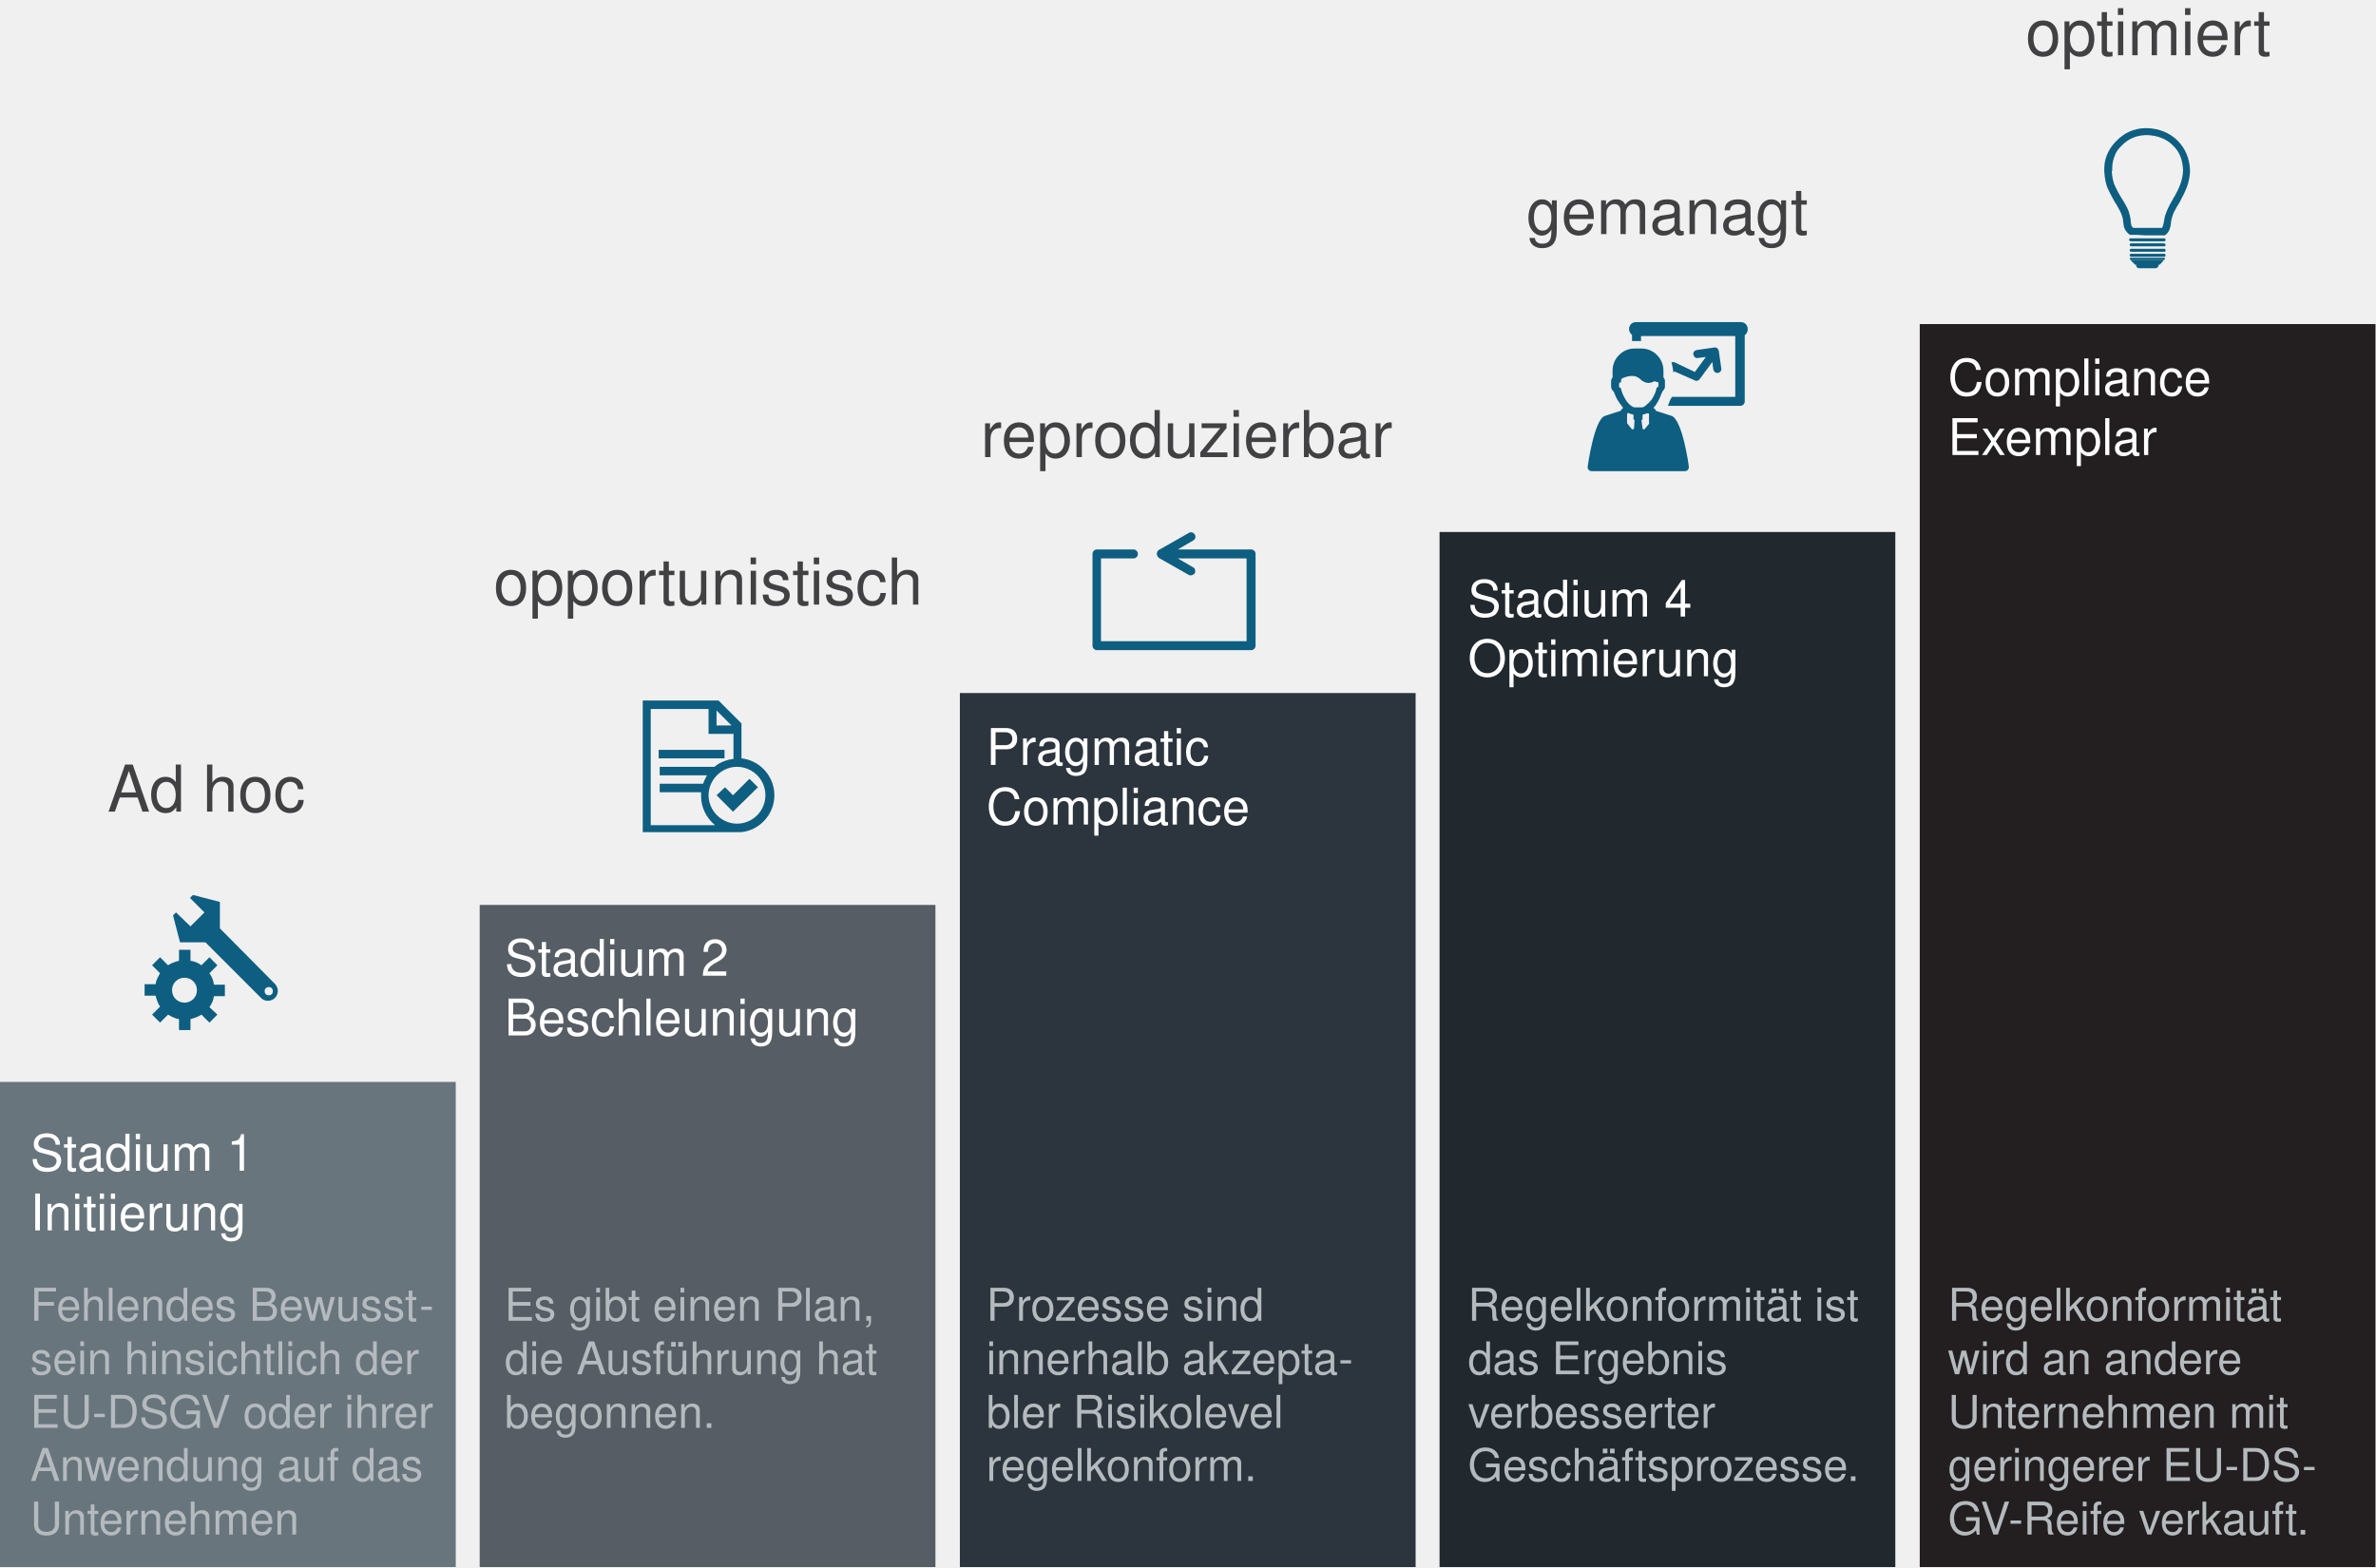
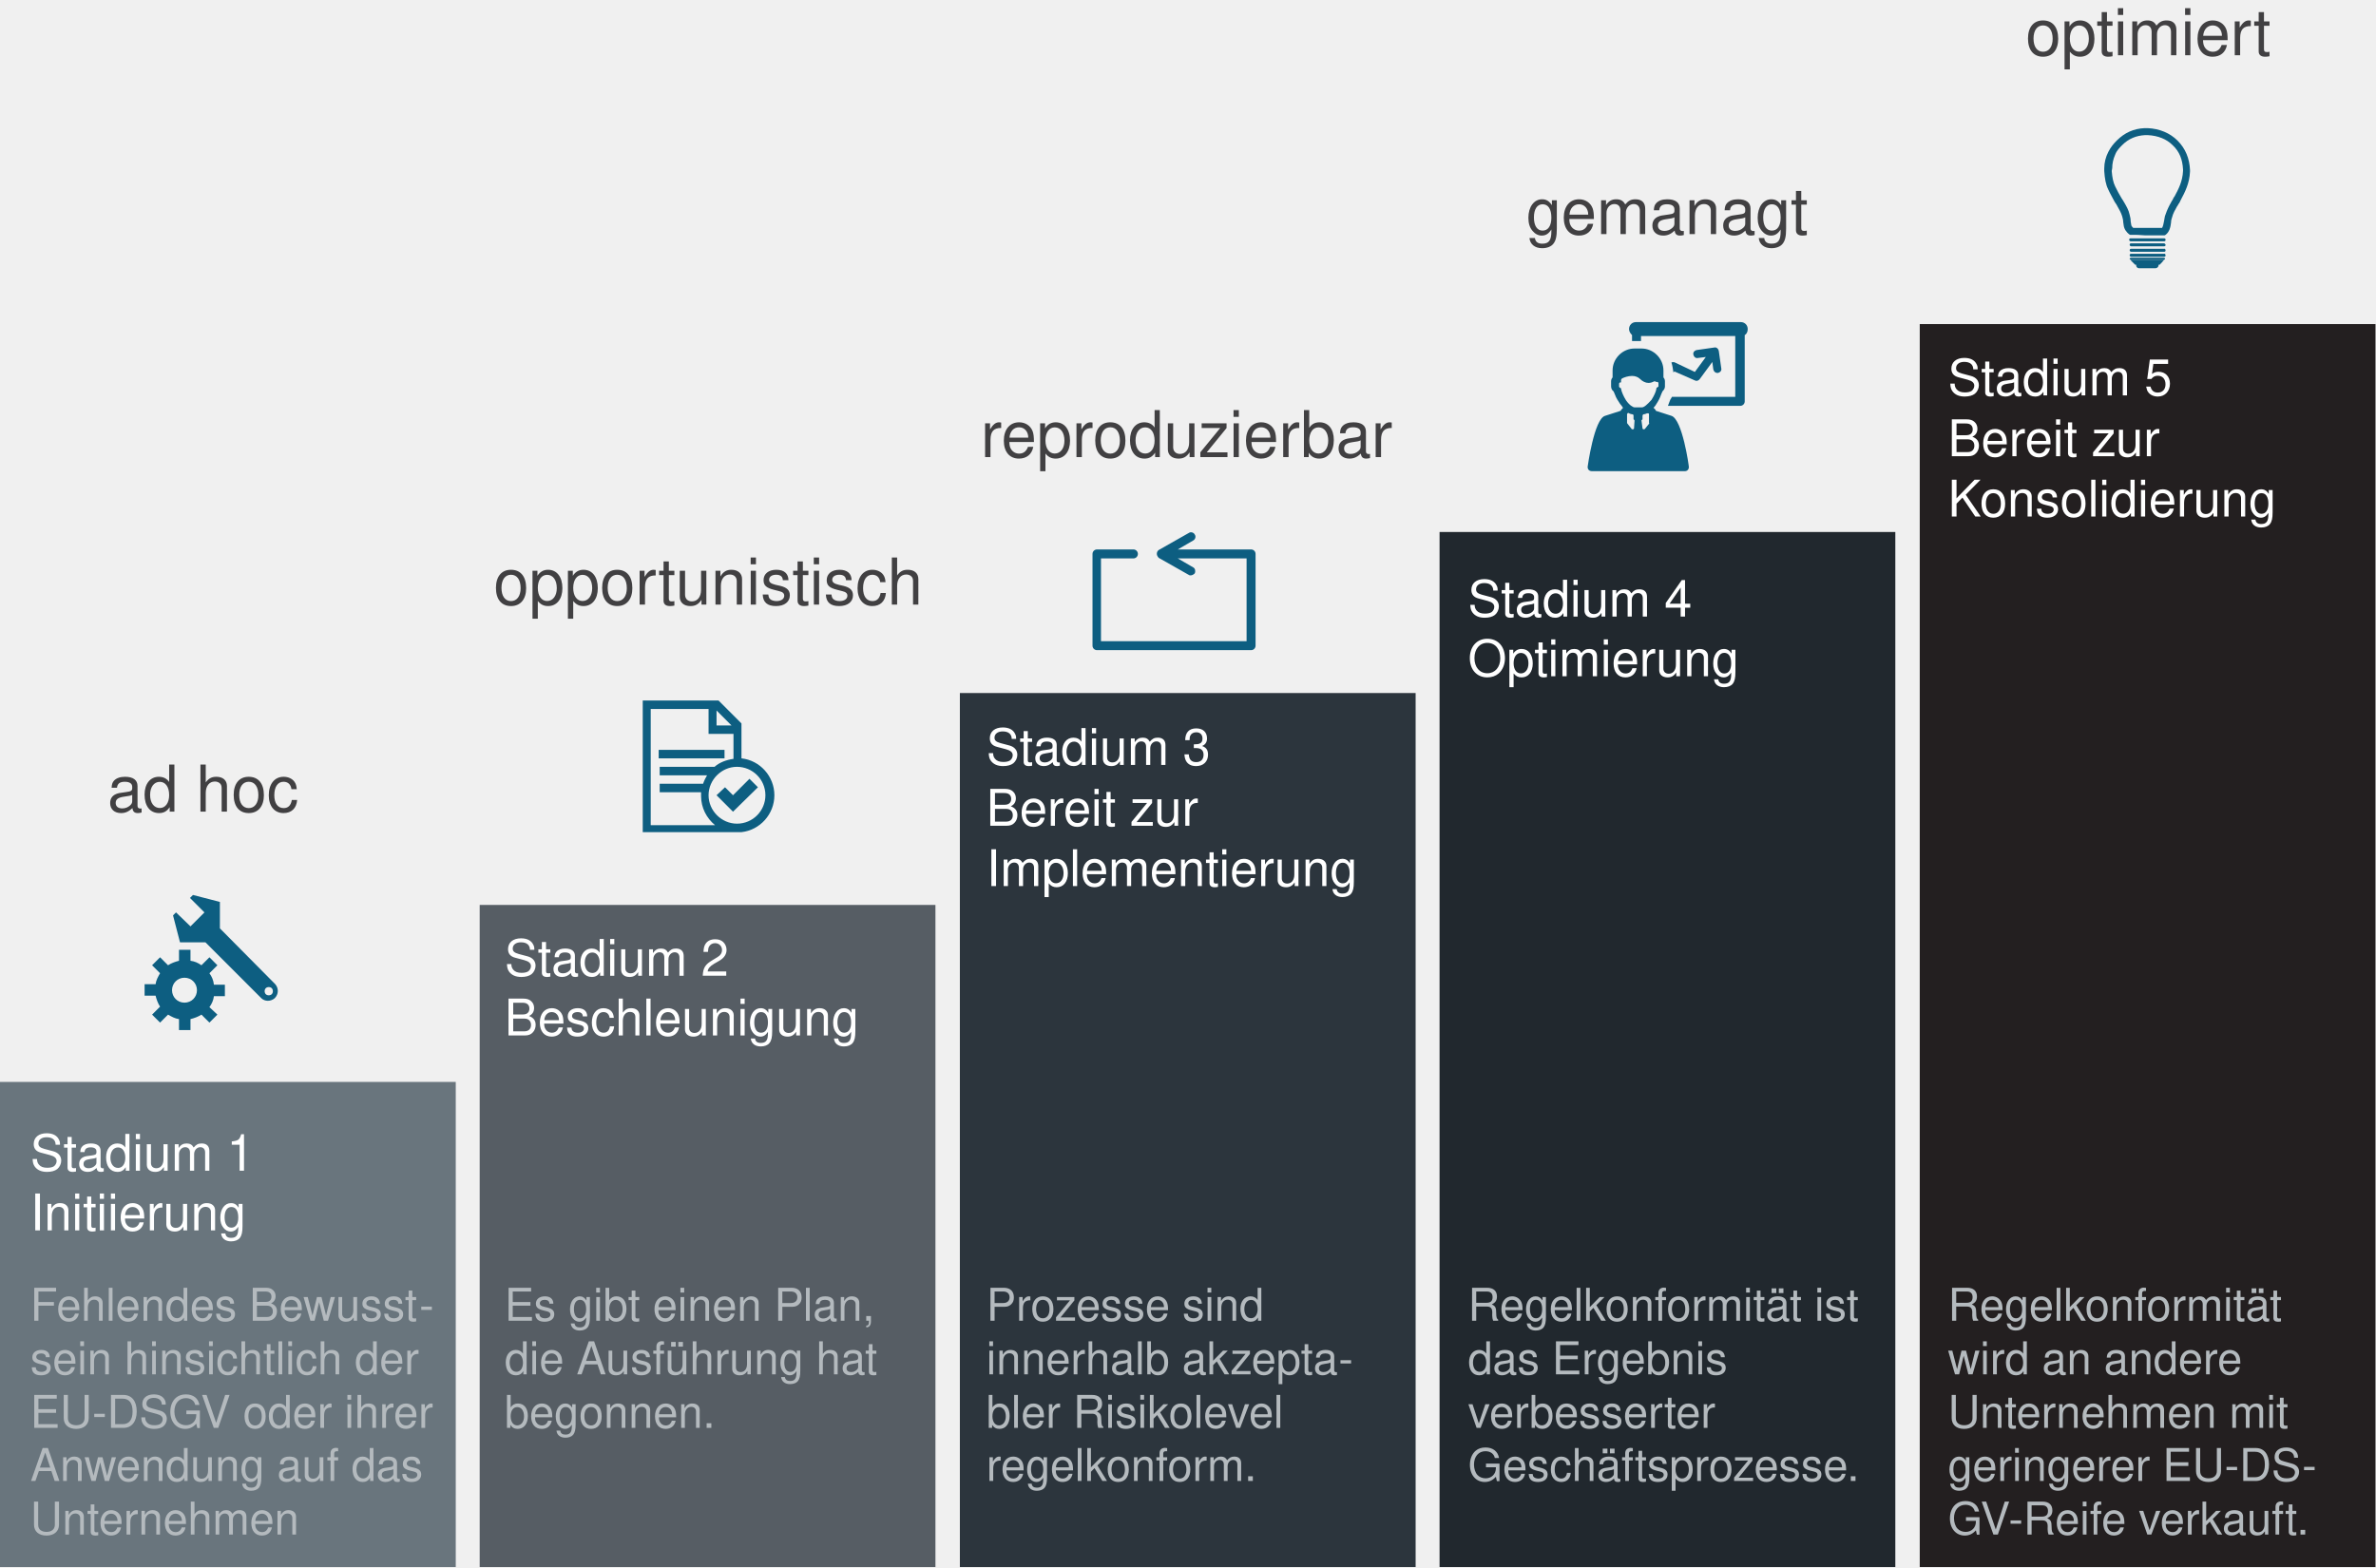
<svg xmlns="http://www.w3.org/2000/svg" version="1.1" id="Layer_1" x="0px" y="0px" viewBox="0 0 476.5 314.3" style="enable-background:new 0 0 476.5 314.3;" xml:space="preserve">
  <style type="text/css">
	.st0{fill:#69757D;}
	.st1{fill:#565D64;}
	.st2{fill:#2C353D;}
	.st3{fill:#21282E;}
	.st4{fill:#231F20;}
	.st5{fill:#FFFFFF;}
	.st6{font-family:'Helvetica';}
- 	.st7{font-size:10px;}
- 	.st8{fill:#414042;}
- 	.st9{font-size:12.769px;}
- 	.st10{fill:#0D5E81;}
- 	.st11{fill:none;}
- 	.st12{fill:#B4BABE;}
- 	.st13{font-size:8.938px;}
+ 	.st7{font-size:10.139px;}
+ 	.st8{enable-background:new    ;}
+ 	.st9{fill:#414042;}
+ 	.st10{font-size:12.946px;}
+ 	.st11{fill:#0D5E81;}
+ 	.st12{fill:none;}
+ 	.st13{fill:#B4BABE;}
+ 	.st14{font-size:9.062px;}
</style>
-   <rect x="0" y="217" class="st0" width="91.4" height="97.3" />
+   <rect y="217" class="st0" width="91.4" height="97.3" />
  <rect x="96.2" y="181.5" class="st1" width="91.4" height="132.8" />
  <rect x="192.5" y="139" class="st2" width="91.4" height="175.3" />
  <rect x="288.7" y="106.7" class="st3" width="91.4" height="207.6" />
  <rect x="385" y="65" class="st4" width="91.4" height="249.3" />
-   <text transform="matrix(1 0 0 1.0139 6.0685 234.8102)">
-     <tspan x="0" y="0" class="st5 st6 st7">Stadium 1</tspan>
-     <tspan x="0" y="11.8" class="st5 st6 st7">Initiierung</tspan>
+   <text transform="matrix(0.9863 0 0 1 6.0684 234.8105)" class="st5 st6 st7">Stadium 1</text>
+   <text transform="matrix(0.9863 0 0 1 6.0684 246.7744)" class="st5 st6 st7">Initiierung</text>
+   <text transform="matrix(0.9863 0 0 1 101.1943 195.7139)" class="st5 st6 st7">Stadium 2</text>
+   <text transform="matrix(0.9863 0 0 1 101.1943 207.6777)" class="st5 st6 st7">Beschleunigung</text>
+   <text transform="matrix(0.9863 0 0 1 197.8135 153.418)" class="st8">
+     <tspan x="0" y="0" class="st5 st6 st7">Stadium 3</tspan>
+     <tspan x="0" y="12.2" class="st5 st6 st7">Bereit zur</tspan>
+     <tspan x="0" y="24.3" class="st5 st6 st7">Implementierung</tspan>
  </text>
-   <text transform="matrix(1 0 0 1.0139 101.1945 195.714)">
-     <tspan x="0" y="0" class="st5 st6 st7">Stadium 2</tspan>
-     <tspan x="0" y="11.8" class="st5 st6 st7">Beschleunigung</tspan>
+   <text transform="matrix(0.9863 0 0 1 294.3867 123.6641)" class="st5 st6 st7">Stadium 4</text>
+   <text transform="matrix(0.9863 0 0 1 294.3867 135.6279)" class="st5 st6 st7">Optimierung</text>
+   <text transform="matrix(0.9863 0 0 1 390.6494 79.2988)" class="st8">
+     <tspan x="0" y="0" class="st5 st6 st7">Stadium 5</tspan>
+     <tspan x="0" y="12.2" class="st5 st6 st7">Bereit zur</tspan>
+     <tspan x="0" y="24.3" class="st5 st6 st7">Konsolidierung</tspan>
  </text>
-   <text transform="matrix(1 0 0 1.0139 197.8137 153.4175)">
-     <tspan x="0" y="0" class="st5 st6 st7">Pragmatic</tspan>
-     <tspan x="0" y="11.8" class="st5 st6 st7">Compliance</tspan>
-   </text>
-   <text transform="matrix(1 0 0 1.0139 294.3867 123.6637)">
-     <tspan x="0" y="0" class="st5 st6 st7">Stadium 4</tspan>
-     <tspan x="0" y="11.8" class="st5 st6 st7">Optimierung</tspan>
-   </text>
-   <text transform="matrix(1 0 0 1.0139 390.6494 79.2985)">
-     <tspan x="0" y="0" class="st5 st6 st7">Compliance</tspan>
-     <tspan x="0" y="11.8" class="st5 st6 st7">Exemplar</tspan>
-   </text>
-   <text transform="matrix(1 0 0 1.0139 21.5536 162.7809)" class="st8 st6 st9">Ad hoc</text>
-   <text transform="matrix(1 0 0 1.0139 98.9993 121.2604)" class="st8 st6 st9">opportunistisch</text>
-   <text transform="matrix(1 0 0 1.0139 196.6825 91.6833)" class="st8 st6 st9">reproduzierbar</text>
-   <text transform="matrix(1 0 0 1.0139 306.067 46.9528)" class="st8 st6 st9">gemanagt</text>
-   <text transform="matrix(1 0 0 1.0139 406.2449 11.0817)" class="st8 st6 st9">optimiert</text>
+   <text transform="matrix(0.9863 0 0 1 21.5537 162.7812)" class="st9 st6 st10">ad hoc</text>
+   <text transform="matrix(0.9863 0 0 1 98.999 121.2607)" class="st9 st6 st10">opportunistisch</text>
+   <text transform="matrix(0.9863 0 0 1 196.6826 91.6836)" class="st9 st6 st10">reproduzierbar</text>
+   <text transform="matrix(0.9863 0 0 1 306.0674 46.9531)" class="st9 st6 st10">gemanagt</text>
+   <text transform="matrix(0.9863 0 0 1 406.2451 11.082)" class="st9 st6 st10">optimiert</text>
  <g>
-     <path class="st10" d="M37,201.1c-1.4,0-2.5-1.1-2.5-2.5c0-1.4,1.1-2.5,2.5-2.5c1.4,0,2.5,1.1,2.5,2.5C39.5,200,38.4,201.1,37,201.1    M42,195.2l1.6-1.6L42,192l-1.6,1.6c-0.7-0.5-1.4-0.8-2.2-0.9v-2.2h-2.3v2.2c-0.8,0.2-1.6,0.5-2.2,0.9l-1.6-1.6l-1.6,1.6l1.6,1.6   c-0.4,0.7-0.8,1.4-0.9,2.2h-2.2v2.3h2.2c0.2,0.8,0.5,1.6,0.9,2.2l-1.6,1.6l1.6,1.6l1.6-1.6c0.7,0.4,1.4,0.8,2.2,0.9v2.2h2.3v-2.2   c0.8-0.2,1.6-0.5,2.2-0.9l1.6,1.6l1.6-1.6L42,202c0.5-0.7,0.8-1.4,0.9-2.2h2.2v-2.3h-2.2C42.8,196.6,42.5,195.9,42,195.2" />
-     <path class="st10" d="M54.5,199.4c-0.3,0.3-0.9,0.3-1.2,0c-0.3-0.3-0.3-0.9,0-1.2c0.3-0.3,0.9-0.3,1.2,0   C54.8,198.5,54.8,199.1,54.5,199.4 M55.2,197.4L55.2,197.4l-11.1-11.2l0-5.3l-5.4-1.4l-0.6,0.6L41,183l-2.8,2.8l-2.9-2.8l-0.6,0.6   l1.4,5.4l5.1,0l0,0l11.2,11.2l0,0c0.7,0.7,1.9,0.7,2.7,0C55.9,199.4,55.9,198.2,55.2,197.4" />
+     <path class="st11" d="M37,201.1c-1.4,0-2.5-1.1-2.5-2.5s1.1-2.5,2.5-2.5s2.5,1.1,2.5,2.5S38.4,201.1,37,201.1 M42,195.2l1.6-1.6   L42,192l-1.6,1.6c-0.7-0.5-1.4-0.8-2.2-0.9v-2.2h-2.3v2.2c-0.8,0.2-1.6,0.5-2.2,0.9l-1.6-1.6l-1.6,1.6l1.6,1.6   c-0.4,0.7-0.8,1.4-0.9,2.2H29v2.3h2.2c0.2,0.8,0.5,1.6,0.9,2.2l-1.6,1.6l1.6,1.6l1.6-1.6c0.7,0.4,1.4,0.8,2.2,0.9v2.2h2.3v-2.2   c0.8-0.2,1.6-0.5,2.2-0.9l1.6,1.6l1.6-1.6L42,202c0.5-0.7,0.8-1.4,0.9-2.2h2.2v-2.3h-2.2C42.8,196.6,42.5,195.9,42,195.2" />
+     <path class="st11" d="M54.5,199.4c-0.3,0.3-0.9,0.3-1.2,0s-0.3-0.9,0-1.2s0.9-0.3,1.2,0S54.8,199.1,54.5,199.4 M55.2,197.4   L55.2,197.4l-11.1-11.2v-5.3l-5.4-1.4l-0.6,0.6L41,183l-2.8,2.8l-2.9-2.8l-0.6,0.6l1.4,5.4h5.1l0,0l11.2,11.2l0,0   c0.7,0.7,1.9,0.7,2.7,0C55.9,199.4,55.9,198.2,55.2,197.4" />
  </g>
  <g>
-     <path class="st10" d="M147.8,165.2c-3.1,0-5.7-2.6-5.7-5.7c0-3.1,2.6-5.7,5.7-5.7c3.1,0,5.7,2.5,5.7,5.7   C153.5,162.6,151,165.2,147.8,165.2 M130.5,165.3v-23.1h11.6v5h5v5c-1.4,0.2-2.8,0.7-3.8,1.6h-11v1.7h9.5c-0.3,0.5-0.6,1.1-0.8,1.7   h-8.7v1.7h8.3c0,0.3,0,0.5,0,0.8c0,2.3,1.1,4.4,2.8,5.8H130.5z M143.7,142.5l3,3h-3V142.5z M148.7,152.1v-7l-4.6-4.6h-15.2v26.4   h19.8v0c3.7-0.4,6.6-3.6,6.6-7.4C155.3,155.7,152.4,152.5,148.7,152.1" />
-     <rect x="132.1" y="150.4" class="st10" width="13.2" height="1.7" />
-     <polygon class="st10" points="150.3,156.2 147,159.5 145.4,157.9 143.7,159.5 147,162.8 152,157.9  " />
+     <path class="st11" d="M147.8,165.2c-3.1,0-5.7-2.6-5.7-5.7c0-3.1,2.6-5.7,5.7-5.7c3.1,0,5.7,2.5,5.7,5.7   C153.5,162.6,151,165.2,147.8,165.2 M130.5,165.3v-23.1h11.6v5h5v5c-1.4,0.2-2.8,0.7-3.8,1.6h-11v1.7h9.5c-0.3,0.5-0.6,1.1-0.8,1.7   h-8.7v1.7h8.3c0,0.3,0,0.5,0,0.8c0,2.3,1.1,4.4,2.8,5.8h-12.9V165.3z M143.7,142.5l3,3h-3V142.5z M148.7,152.1v-7l-4.6-4.6h-15.2   v26.4h19.8l0,0c3.7-0.4,6.6-3.6,6.6-7.4C155.3,155.7,152.4,152.5,148.7,152.1" />
+     <rect x="132.1" y="150.4" class="st11" width="13.2" height="1.7" />
+     <polygon class="st11" points="150.3,156.2 147,159.5 145.4,157.9 143.7,159.5 147,162.8 152,157.9  " />
  </g>
  <g>
-     <path class="st10" d="M432.9,53.2c0,0.3-0.3,0.6-0.6,0.6H429c-0.4,0-0.6-0.3-0.6-0.6c0-0.3,0.3-0.6,0.6-0.6h3.3   C432.6,52.6,432.9,52.8,432.9,53.2" />
-     <path class="st10" d="M428.2,53.1h4.9c0.1-0.1,0.2-0.2,0.4-0.4c0.3-0.3,0.4-0.5,0.5-0.6h-6.7c0,0,0,0.1,0,0.1   C427.4,52.3,428,52.9,428.2,53.1" />
-     <path class="st10" d="M434.3,49.1c0,0.2-0.1,0.3-0.3,0.3h-6.6c-0.2,0-0.3-0.2-0.3-0.3c0-0.2,0.1-0.3,0.3-0.3h6.6   C434.1,48.8,434.3,49,434.3,49.1" />
-     <path class="st10" d="M434.3,50.2c0,0.2-0.1,0.3-0.3,0.3h-6.6c-0.2,0-0.3-0.2-0.3-0.3c0-0.2,0.1-0.3,0.3-0.3h6.6   C434.1,49.8,434.3,50,434.3,50.2" />
-     <path class="st10" d="M434.3,51.2c0,0.2-0.1,0.3-0.3,0.3h-6.6c-0.2,0-0.3-0.2-0.3-0.3c0-0.2,0.1-0.3,0.3-0.3h6.6   C434.1,50.8,434.3,51,434.3,51.2" />
-     <path class="st10" d="M434.2,51.9c0,0.1-0.1,0.2-0.3,0.2h-6.5c-0.2,0-0.3-0.1-0.3-0.2c0-0.1,0.1-0.2,0.3-0.2h6.5   C434.1,51.7,434.2,51.8,434.2,51.9" />
-     <path class="st10" d="M434.3,48.1c0,0.2-0.1,0.3-0.3,0.3h-6.7c-0.2,0-0.3-0.2-0.3-0.3c0-0.2,0.1-0.3,0.3-0.3h6.7   C434.2,47.8,434.3,47.9,434.3,48.1" />
-     <path class="st10" d="M423.5,34.3c0.1,1.3,0.3,2.3,0.7,3.1c0.4,0.8,0.8,1.6,1.3,2.4l0.2,0.3c0.1,0.2,0.2,0.3,0.3,0.5   c0.4,0.7,0.9,1.5,1.1,2.5c0.1,0.4,0.2,0.8,0.2,1.3c0,0.2,0.1,0.4,0.1,0.6c0,0.3,0.2,0.5,0.4,0.7c0.7,0,1.4,0,2.3,0   c0.6,0,1.2,0,1.7,0c0.6,0,1.2,0,1.8,0c0.2-0.3,0.3-0.9,0.4-1.4c0.1-0.4,0.1-0.9,0.3-1.3c0.3-0.9,0.7-1.7,1.1-2.4   c0.1-0.2,0.2-0.4,0.3-0.5c0.1-0.2,0.2-0.5,0.4-0.7c0.8-1.5,1.6-3,1.7-5.1V34c-0.1-2-0.7-3.6-2.1-4.9c-1.2-1.2-2.9-1.9-5-2h-0.5   c-1.8,0.1-3.3,0.7-4.6,2c-0.5,0.5-1.1,1.1-1.4,1.9c-0.4,0.9-0.6,1.8-0.6,2.7V34.3z M427.5,47.1h-0.3L427,47c-0.5-0.4-1-1-1.1-1.8   c0-0.2-0.1-0.5-0.1-0.7c0-0.4-0.1-0.7-0.2-1.1c-0.2-0.7-0.6-1.4-1-2.1c-0.1-0.2-0.2-0.4-0.3-0.5l-0.2-0.3c-0.4-0.8-0.9-1.6-1.3-2.5   c-0.5-1-0.7-2.2-0.8-3.7l0,0l0-0.5c0-1.2,0.3-2.3,0.8-3.3c0.5-1,1.1-1.7,1.7-2.3c1.6-1.6,3.4-2.4,5.6-2.5h0h0.6   c2.4,0.1,4.5,1,6,2.5c1.6,1.6,2.4,3.6,2.5,5.9v0v0.3c-0.1,2.4-1,4.1-1.9,5.8c-0.1,0.2-0.2,0.5-0.4,0.7c-0.1,0.2-0.2,0.4-0.3,0.5   c-0.4,0.7-0.8,1.4-1,2.2c-0.1,0.3-0.2,0.6-0.2,1c-0.1,0.9-0.3,1.9-1.1,2.5l-0.2,0.1l-0.5,0c-0.6,0-1.2,0-1.8,0c-0.6,0-1.2,0-1.7,0   C429.1,47.1,428.3,47.1,427.5,47.1L427.5,47.1z" />
+     <path class="st11" d="M432.9,53.2c0,0.3-0.3,0.6-0.6,0.6H429c-0.4,0-0.6-0.3-0.6-0.6s0.3-0.6,0.6-0.6h3.3   C432.6,52.6,432.9,52.8,432.9,53.2" />
+     <path class="st11" d="M428.2,53.1h4.9c0.1-0.1,0.2-0.2,0.4-0.4c0.3-0.3,0.4-0.5,0.5-0.6h-6.7v0.1C427.4,52.3,428,52.9,428.2,53.1" />
+     <path class="st11" d="M434.3,49.1c0,0.2-0.1,0.3-0.3,0.3h-6.6c-0.2,0-0.3-0.2-0.3-0.3c0-0.2,0.1-0.3,0.3-0.3h6.6   C434.1,48.8,434.3,49,434.3,49.1" />
+     <path class="st11" d="M434.3,50.2c0,0.2-0.1,0.3-0.3,0.3h-6.6c-0.2,0-0.3-0.2-0.3-0.3c0-0.2,0.1-0.3,0.3-0.3h6.6   C434.1,49.8,434.3,50,434.3,50.2" />
+     <path class="st11" d="M434.3,51.2c0,0.2-0.1,0.3-0.3,0.3h-6.6c-0.2,0-0.3-0.2-0.3-0.3c0-0.2,0.1-0.3,0.3-0.3h6.6   C434.1,50.8,434.3,51,434.3,51.2" />
+     <path class="st11" d="M434.2,51.9c0,0.1-0.1,0.2-0.3,0.2h-6.5c-0.2,0-0.3-0.1-0.3-0.2c0-0.1,0.1-0.2,0.3-0.2h6.5   C434.1,51.7,434.2,51.8,434.2,51.9" />
+     <path class="st11" d="M434.3,48.1c0,0.2-0.1,0.3-0.3,0.3h-6.7c-0.2,0-0.3-0.2-0.3-0.3c0-0.2,0.1-0.3,0.3-0.3h6.7   C434.2,47.8,434.3,47.9,434.3,48.1" />
+     <path class="st11" d="M423.5,34.3c0.1,1.3,0.3,2.3,0.7,3.1c0.4,0.8,0.8,1.6,1.3,2.4l0.2,0.3c0.1,0.2,0.2,0.3,0.3,0.5   c0.4,0.7,0.9,1.5,1.1,2.5c0.1,0.4,0.2,0.8,0.2,1.3c0,0.2,0.1,0.4,0.1,0.6c0,0.3,0.2,0.5,0.4,0.7c0.7,0,1.4,0,2.3,0   c0.6,0,1.2,0,1.7,0c0.6,0,1.2,0,1.8,0c0.2-0.3,0.3-0.9,0.4-1.4c0.1-0.4,0.1-0.9,0.3-1.3c0.3-0.9,0.7-1.7,1.1-2.4   c0.1-0.2,0.2-0.4,0.3-0.5c0.1-0.2,0.2-0.5,0.4-0.7c0.8-1.5,1.6-3,1.7-5.1V34c-0.1-2-0.7-3.6-2.1-4.9c-1.2-1.2-2.9-1.9-5-2h-0.5   c-1.8,0.1-3.3,0.7-4.6,2c-0.5,0.5-1.1,1.1-1.4,1.9c-0.4,0.9-0.6,1.8-0.6,2.7L423.5,34.3L423.5,34.3z M427.5,47.1h-0.3L427,47   c-0.5-0.4-1-1-1.1-1.8c0-0.2-0.1-0.5-0.1-0.7c0-0.4-0.1-0.7-0.2-1.1c-0.2-0.7-0.6-1.4-1-2.1c-0.1-0.2-0.2-0.4-0.3-0.5l-0.2-0.3   c-0.4-0.8-0.9-1.6-1.3-2.5c-0.5-1-0.7-2.2-0.8-3.7l0,0v-0.5c0-1.2,0.3-2.3,0.8-3.3s1.1-1.7,1.7-2.3c1.6-1.6,3.4-2.4,5.6-2.5l0,0   h0.6c2.4,0.1,4.5,1,6,2.5c1.6,1.6,2.4,3.6,2.5,5.9l0,0v0.3c-0.1,2.4-1,4.1-1.9,5.8c-0.1,0.2-0.2,0.5-0.4,0.7   c-0.1,0.2-0.2,0.4-0.3,0.5c-0.4,0.7-0.8,1.4-1,2.2c-0.1,0.3-0.2,0.6-0.2,1c-0.1,0.9-0.3,1.9-1.1,2.5l-0.2,0.1h-0.5   c-0.6,0-1.2,0-1.8,0c-0.6,0-1.2,0-1.7,0C429.1,47.1,428.3,47.1,427.5,47.1L427.5,47.1z" />
  </g>
  <g>
-     <path class="st10" d="M349.1,64.6h-21c-0.8,0-1.4,0.6-1.4,1.4c0,0.5,0.3,0.9,0.6,1.2v1.2c0.1,0,0.2,0,0.3,0h1.5v-1h18.9v12.2h-12.7   c-0.1,0.2-0.2,0.4-0.3,0.5c-0.1,0.2-0.1,0.3-0.2,0.5c-0.1,0.3-0.2,0.5-0.3,0.8H349c0.5,0,0.9-0.4,0.9-0.9V67.2   c0.4-0.2,0.6-0.7,0.6-1.2C350.5,65.2,349.9,64.6,349.1,64.6" />
-     <path class="st10" d="M335.9,72.7c-0.2-0.1-0.5-0.1-0.7,0c0.2,0.6,0.3,1.3,0.4,2l0.2-0.2l4.1,1.8c0.4,0.2,0.8,0,1-0.3l2.5-3.4   l0.2,1.5c0.1,0.4,0.4,0.7,0.8,0.7c0,0,0.1,0,0.1,0c0.5-0.1,0.8-0.5,0.7-0.9l-0.5-3.5c-0.1-0.5-0.5-0.8-0.9-0.7l-3.5,0.5   c-0.5,0.1-0.8,0.5-0.7,0.9c0.1,0.5,0.5,0.8,0.9,0.7l1.6-0.2l-2.2,3L335.9,72.7z" />
-     <path class="st10" d="M335.2,83.4l-3.1-1c-0.1-0.2-0.2-0.4-0.5-0.6c0.3-0.3,0.5-0.6,0.6-0.8c0.4-0.6,0.7-1.2,0.9-1.8   c0.1-0.2,0.2-0.5,0.3-0.7c0.3-0.3,0.5-0.6,0.5-1v-1c0-0.3-0.1-0.6-0.3-0.8v-1.4c0-2.4-2-4.4-4.4-4.4h-1.4c-2.4,0-4.4,2-4.4,4.4v1.4   c-0.2,0.2-0.3,0.5-0.3,0.8v1c0,0.4,0.2,0.8,0.5,1c0.1,0.2,0.2,0.5,0.3,0.7c0.2,0.6,0.6,1.2,1,1.8c0.2,0.2,0.4,0.5,0.6,0.8   c-0.2,0.2-0.4,0.4-0.5,0.6l-3.1,1c-2.2,0.6-3.5,10.2-3.5,10.2h0c0,0,0,0.1,0,0.1c0,0.5,0.4,0.8,0.8,0.8h18.7c0.5,0,0.8-0.4,0.8-0.8   C338.7,93.4,337.4,84.1,335.2,83.4 M327.7,85.9c0,0.1-0.1,0.2-0.2,0.2c0,0-0.1,0-0.1,0c-0.1,0-0.2,0-0.2-0.1l-0.8-1   c0,0-0.1-0.1-0.1-0.2l0-1.7c0-0.1,0.1-0.2,0.1-0.2c0.1-0.1,0.2-0.1,0.3,0c0.2,0.1,0.5,0.2,0.7,0.2c0.1,0,0.2,0.1,0.2,0.3v0.7   c0,0,0.1,0,0.1,0.1c0.1,0.1,0.1,0.1,0.1,0.2L327.7,85.9z M330.7,85l-0.8,1c-0.1,0.1-0.1,0.1-0.2,0.1c0,0-0.1,0-0.1,0   c-0.1,0-0.2-0.1-0.2-0.2l-0.2-1.5c0-0.1,0-0.2,0.1-0.2c0,0,0.1-0.1,0.1-0.1v-0.7c0-0.1,0.1-0.3,0.2-0.3c0.2,0,0.5-0.1,0.7-0.2   c0.1,0,0.2,0,0.3,0c0.1,0.1,0.1,0.1,0.1,0.2v1.7C330.8,84.9,330.7,85,330.7,85 M329.3,81.7h-1.5c-0.3,0-1-0.4-1.7-1.4   c-0.5-0.8-0.9-1.7-1-2.3l0-0.1l-0.3-0.2c-0.1-0.1-0.1-0.1-0.1-0.2v-0.5c0-0.2,0.1-0.3,0.3-0.3h0.1v-0.5c0-0.1,0.1-0.2,0.2-0.3   c0.4-0.2,1.2-0.5,2-0.5c0.6,0,1.2,0.2,1.6,0.6c0.5,0.5,1.1,0.8,1.7,0.8c0.4,0,0.7-0.1,1.1-0.3c0.1,0,0.2,0,0.3,0   c0,0,0.1,0.1,0.1,0.1h0.2c0.2,0,0.3,0.1,0.3,0.3v0.5c0,0.1,0,0.2-0.1,0.2l-0.3,0.2l0,0.1c-0.1,0.7-0.5,1.5-1,2.3   C330.3,81.2,329.7,81.7,329.3,81.7" />
+     <path class="st11" d="M349.1,64.6h-21c-0.8,0-1.4,0.6-1.4,1.4c0,0.5,0.3,0.9,0.6,1.2v1.2c0.1,0,0.2,0,0.3,0h1.5v-1H348v12.2h-12.7   c-0.1,0.2-0.2,0.4-0.3,0.5c-0.1,0.2-0.1,0.3-0.2,0.5c-0.1,0.3-0.2,0.5-0.3,0.8H349c0.5,0,0.9-0.4,0.9-0.9V67.2   c0.4-0.2,0.6-0.7,0.6-1.2C350.5,65.2,349.9,64.6,349.1,64.6" />
+     <path class="st11" d="M335.9,72.7c-0.2-0.1-0.5-0.1-0.7,0c0.2,0.6,0.3,1.3,0.4,2l0.2-0.2l4.1,1.8c0.4,0.2,0.8,0,1-0.3l2.5-3.4   l0.2,1.5c0.1,0.4,0.4,0.7,0.8,0.7h0.1c0.5-0.1,0.8-0.5,0.7-0.9l-0.5-3.5c-0.1-0.5-0.5-0.8-0.9-0.7l-3.5,0.5   c-0.5,0.1-0.8,0.5-0.7,0.9c0.1,0.5,0.5,0.8,0.9,0.7l1.6-0.2l-2.2,3L335.9,72.7z" />
+     <path class="st11" d="M335.2,83.4l-3.1-1c-0.1-0.2-0.2-0.4-0.5-0.6c0.3-0.3,0.5-0.6,0.6-0.8c0.4-0.6,0.7-1.2,0.9-1.8   c0.1-0.2,0.2-0.5,0.3-0.7c0.3-0.3,0.5-0.6,0.5-1v-1c0-0.3-0.1-0.6-0.3-0.8v-1.4c0-2.4-2-4.4-4.4-4.4h-1.4c-2.4,0-4.4,2-4.4,4.4v1.4   c-0.2,0.2-0.3,0.5-0.3,0.8v1c0,0.4,0.2,0.8,0.5,1c0.1,0.2,0.2,0.5,0.3,0.7c0.2,0.6,0.6,1.2,1,1.8c0.2,0.2,0.4,0.5,0.6,0.8   c-0.2,0.2-0.4,0.4-0.5,0.6l-3.1,1c-2.2,0.6-3.5,10.2-3.5,10.2l0,0v0.1c0,0.5,0.4,0.8,0.8,0.8h18.7c0.5,0,0.8-0.4,0.8-0.8   C338.7,93.4,337.4,84.1,335.2,83.4 M327.7,85.9c0,0.1-0.1,0.2-0.2,0.2h-0.1c-0.1,0-0.2,0-0.2-0.1l-0.8-1c0,0-0.1-0.1-0.1-0.2v-1.7   c0-0.1,0.1-0.2,0.1-0.2c0.1-0.1,0.2-0.1,0.3,0c0.2,0.1,0.5,0.2,0.7,0.2c0.1,0,0.2,0.1,0.2,0.3v0.7c0,0,0.1,0,0.1,0.1   c0.1,0.1,0.1,0.1,0.1,0.2L327.7,85.9z M330.7,85l-0.8,1c-0.1,0.1-0.1,0.1-0.2,0.1h-0.1c-0.1,0-0.2-0.1-0.2-0.2l-0.2-1.5   c0-0.1,0-0.2,0.1-0.2l0.1-0.1v-0.7c0-0.1,0.1-0.3,0.2-0.3c0.2,0,0.5-0.1,0.7-0.2c0.1,0,0.2,0,0.3,0c0.1,0.1,0.1,0.1,0.1,0.2v1.7   C330.8,84.9,330.7,85,330.7,85 M329.3,81.7h-1.5c-0.3,0-1-0.4-1.7-1.4c-0.5-0.8-0.9-1.7-1-2.3v-0.1l-0.3-0.2   c-0.1-0.1-0.1-0.1-0.1-0.2V77c0-0.2,0.1-0.3,0.3-0.3h0.1v-0.5c0-0.1,0.1-0.2,0.2-0.3c0.4-0.2,1.2-0.5,2-0.5c0.6,0,1.2,0.2,1.6,0.6   c0.5,0.5,1.1,0.8,1.7,0.8c0.4,0,0.7-0.1,1.1-0.3c0.1,0,0.2,0,0.3,0l0.1,0.1h0.2c0.2,0,0.3,0.1,0.3,0.3v0.5c0,0.1,0,0.2-0.1,0.2   l-0.3,0.2v0.1c-0.1,0.7-0.5,1.5-1,2.3C330.3,81.2,329.7,81.7,329.3,81.7" />
  </g>
-   <path class="st10" d="M250.9,110.2h-14.7l3.1-1.8c0.4-0.2,0.6-0.8,0.3-1.2c-0.2-0.4-0.8-0.6-1.2-0.3l-6,3.4  c-0.3,0.2-0.4,0.5-0.4,0.8c0,0.3,0.2,0.6,0.4,0.8l6,3.4c0.1,0.1,0.3,0.1,0.4,0.1c0.3,0,0.6-0.2,0.8-0.4c0.2-0.4,0.1-1-0.3-1.2  l-3.1-1.8h13.8v16.6h-29.2V112h6.5c0.5,0,0.9-0.4,0.9-0.9c0-0.5-0.4-0.9-0.9-0.9H220c-0.5,0-0.9,0.4-0.9,0.9v18.4  c0,0.5,0.4,0.9,0.9,0.9h30.9c0.5,0,0.9-0.4,0.9-0.9v-18.4C251.8,110.6,251.4,110.2,250.9,110.2" />
-   <rect x="6.1" y="258.5" class="st11" width="84" height="60.7" />
-   <text transform="matrix(1 0 0 1.0139 6.0683 264.8932)">
-     <tspan x="0" y="0" class="st12 st6 st13">Fehlendes Bewusst</tspan>
-     <tspan x="78" y="0" class="st12 st6 st13">-</tspan>
-     <tspan x="0" y="10.6" class="st12 st6 st13">sein hinsichtlich der </tspan>
-     <tspan x="0" y="21.2" class="st12 st6 st13">EU-DSGV oder ihrer </tspan>
-     <tspan x="0" y="31.7" class="st12 st6 st13">Anwendung auf das </tspan>
-     <tspan x="0" y="42.3" class="st12 st6 st13">Unternehmen</tspan>
-   </text>
-   <rect x="101.2" y="258.5" class="st11" width="84" height="60.7" />
-   <text transform="matrix(1 0 0 1.0139 101.1943 264.8932)">
-     <tspan x="0" y="0" class="st12 st6 st13">Es gibt einen Plan, </tspan>
-     <tspan x="0" y="10.6" class="st12 st6 st13">die Ausführung hat </tspan>
-     <tspan x="0" y="21.2" class="st12 st6 st13">begonnen.</tspan>
-   </text>
-   <rect x="197.8" y="258.5" class="st11" width="84" height="60.7" />
-   <text transform="matrix(1 0 0 1.0139 197.8135 264.8932)">
-     <tspan x="0" y="0" class="st12 st6 st13">Prozesse sind </tspan>
-     <tspan x="0" y="10.6" class="st12 st6 st13">innerhalb akzepta</tspan>
-     <tspan x="70.6" y="10.6" class="st12 st6 st13">-</tspan>
-     <tspan x="0" y="21.2" class="st12 st6 st13">bler Risikolevel </tspan>
-     <tspan x="0" y="31.7" class="st12 st6 st13">regelkonform.</tspan>
-   </text>
-   <rect x="294.4" y="258.5" class="st11" width="84" height="60.7" />
-   <text transform="matrix(1 0 0 1.0139 294.3867 264.8932)">
-     <tspan x="0" y="0" class="st12 st6 st13">Regelkonformität ist </tspan>
-     <tspan x="0" y="10.6" class="st12 st6 st13">das Ergebnis </tspan>
-     <tspan x="0" y="21.2" class="st12 st6 st13">verbesserter </tspan>
-     <tspan x="0" y="31.7" class="st12 st6 st13">Geschäftsprozesse.</tspan>
-   </text>
-   <rect x="390.6" y="258.5" class="st11" width="84" height="60.7" />
-   <text transform="matrix(1 0 0 1.0139 390.6494 264.8932)">
-     <tspan x="0" y="0" class="st12 st6 st13">Regelkonformität </tspan>
-     <tspan x="0" y="10.6" class="st12 st6 st13">wird an andere </tspan>
-     <tspan x="0" y="21.2" class="st12 st6 st13">Unternehmen mit </tspan>
-     <tspan x="0" y="31.7" class="st12 st6 st13">geringerer EU-DS</tspan>
-     <tspan x="71" y="31.7" class="st12 st6 st13">-</tspan>
-     <tspan x="0" y="42.3" class="st12 st6 st13">GV-Reife verkauft.</tspan>
-   </text>
+   <path class="st11" d="M250.9,110.2h-14.7l3.1-1.8c0.4-0.2,0.6-0.8,0.3-1.2c-0.2-0.4-0.8-0.6-1.2-0.3l-6,3.4  c-0.3,0.2-0.4,0.5-0.4,0.8s0.2,0.6,0.4,0.8l6,3.4c0.1,0.1,0.3,0.1,0.4,0.1c0.3,0,0.6-0.2,0.8-0.4c0.2-0.4,0.1-1-0.3-1.2l-3.1-1.8  H250v16.6h-29.2V112h6.5c0.5,0,0.9-0.4,0.9-0.9s-0.4-0.9-0.9-0.9H220c-0.5,0-0.9,0.4-0.9,0.9v18.4c0,0.5,0.4,0.9,0.9,0.9h30.9  c0.5,0,0.9-0.4,0.9-0.9v-18.4C251.8,110.6,251.4,110.2,250.9,110.2" />
+   <rect x="6.1" y="258.5" class="st12" width="84" height="60.7" />
+   <text transform="matrix(0.9863 0 0 1 6.0684 264.8936)" class="st13 st6 st14">Fehlendes Bewusst</text>
+   <text transform="matrix(0.9863 0 0 1 84.0684 264.8936)" class="st13 st6 st14">-</text>
+   <text transform="matrix(0.9863 0 0 1 6.0684 275.6406)" class="st13 st6 st14">sein hinsichtlich der </text>
+   <text transform="matrix(0.9863 0 0 1 6.0684 286.3877)" class="st13 st6 st14">EU-DSGV oder ihrer </text>
+   <text transform="matrix(0.9863 0 0 1 6.0684 297.0342)" class="st13 st6 st14">Anwendung auf das </text>
+   <text transform="matrix(0.9863 0 0 1 6.0684 307.7812)" class="st13 st6 st14">Unternehmen</text>
+   <rect x="101.2" y="258.5" class="st12" width="84" height="60.7" />
+   <text transform="matrix(0.9863 0 0 1 101.1943 264.8936)" class="st13 st6 st14">Es gibt einen Plan, </text>
+   <text transform="matrix(0.9863 0 0 1 101.1943 275.6406)" class="st13 st6 st14">die Ausführung hat </text>
+   <text transform="matrix(0.9863 0 0 1 101.1943 286.3877)" class="st13 st6 st14">begonnen.</text>
+   <rect x="197.8" y="258.5" class="st12" width="84" height="60.7" />
+   <text transform="matrix(0.9863 0 0 1 197.8135 264.8936)" class="st13 st6 st14">Prozesse sind </text>
+   <text transform="matrix(0.9863 0 0 1 197.8135 275.6406)" class="st13 st6 st14">innerhalb akzepta</text>
+   <text transform="matrix(0.9863 0 0 1 268.4131 275.6406)" class="st13 st6 st14">-</text>
+   <text transform="matrix(0.9863 0 0 1 197.8135 286.3877)" class="st13 st6 st14">bler Risikolevel </text>
+   <text transform="matrix(0.9863 0 0 1 197.8135 297.0342)" class="st13 st6 st14">regelkonform.</text>
+   <rect x="294.4" y="258.5" class="st12" width="84" height="60.7" />
+   <text transform="matrix(0.9863 0 0 1 294.3867 264.8936)" class="st13 st6 st14">Regelkonformität ist </text>
+   <text transform="matrix(0.9863 0 0 1 294.3867 275.6406)" class="st13 st6 st14">das Ergebnis </text>
+   <text transform="matrix(0.9863 0 0 1 294.3867 286.3877)" class="st13 st6 st14">verbesserter </text>
+   <text transform="matrix(0.9863 0 0 1 294.3867 297.0342)" class="st13 st6 st14">Geschäftsprozesse.</text>
+   <rect x="390.6" y="258.5" class="st12" width="84" height="60.7" />
+   <text transform="matrix(0.9863 0 0 1 390.6494 264.8936)" class="st13 st6 st14">Regelkonformität </text>
+   <text transform="matrix(0.9863 0 0 1 390.6494 275.6406)" class="st13 st6 st14">wird an andere </text>
+   <text transform="matrix(0.9863 0 0 1 390.6494 286.3877)" class="st13 st6 st14">Unternehmen mit </text>
+   <text transform="matrix(0.9863 0 0 1 390.6494 297.0342)" class="st13 st6 st14">geringerer EU-DS</text>
+   <text transform="matrix(0.9863 0 0 1 461.6494 297.0342)" class="st13 st6 st14">-</text>
+   <text transform="matrix(0.9863 0 0 1 390.6494 307.7812)" class="st13 st6 st14">GV-Reife verkauft.</text>
</svg>
